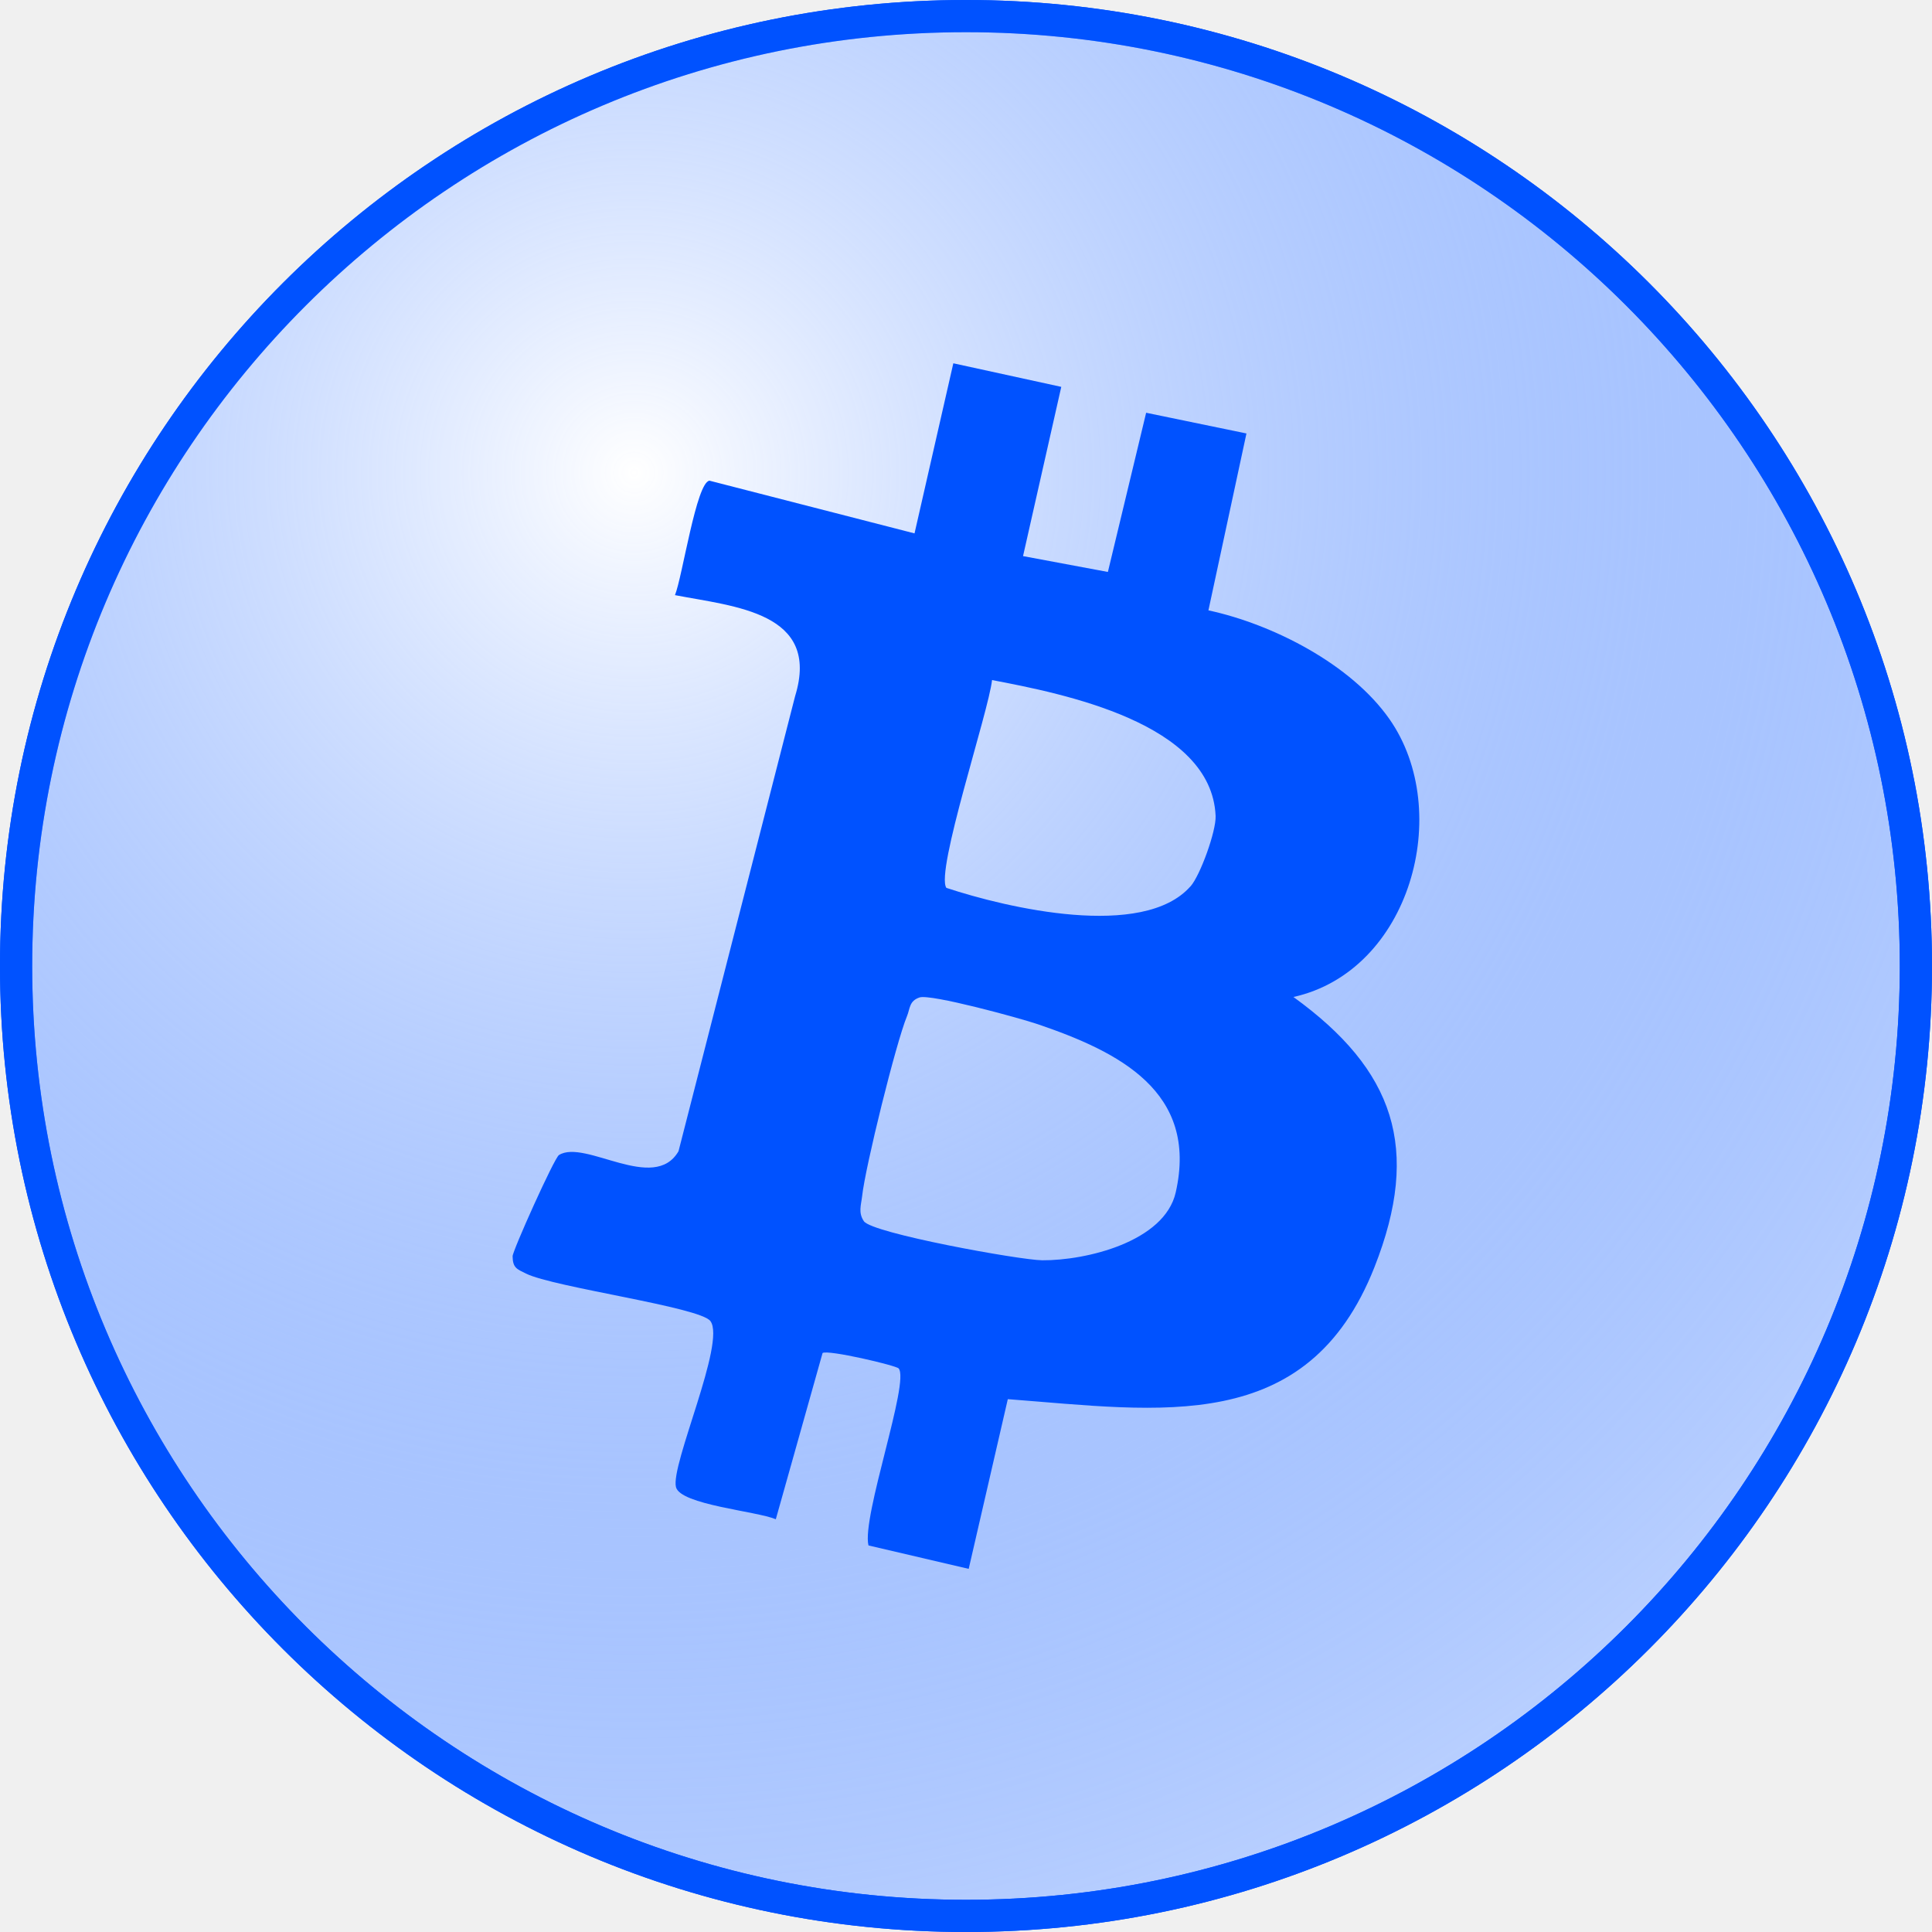
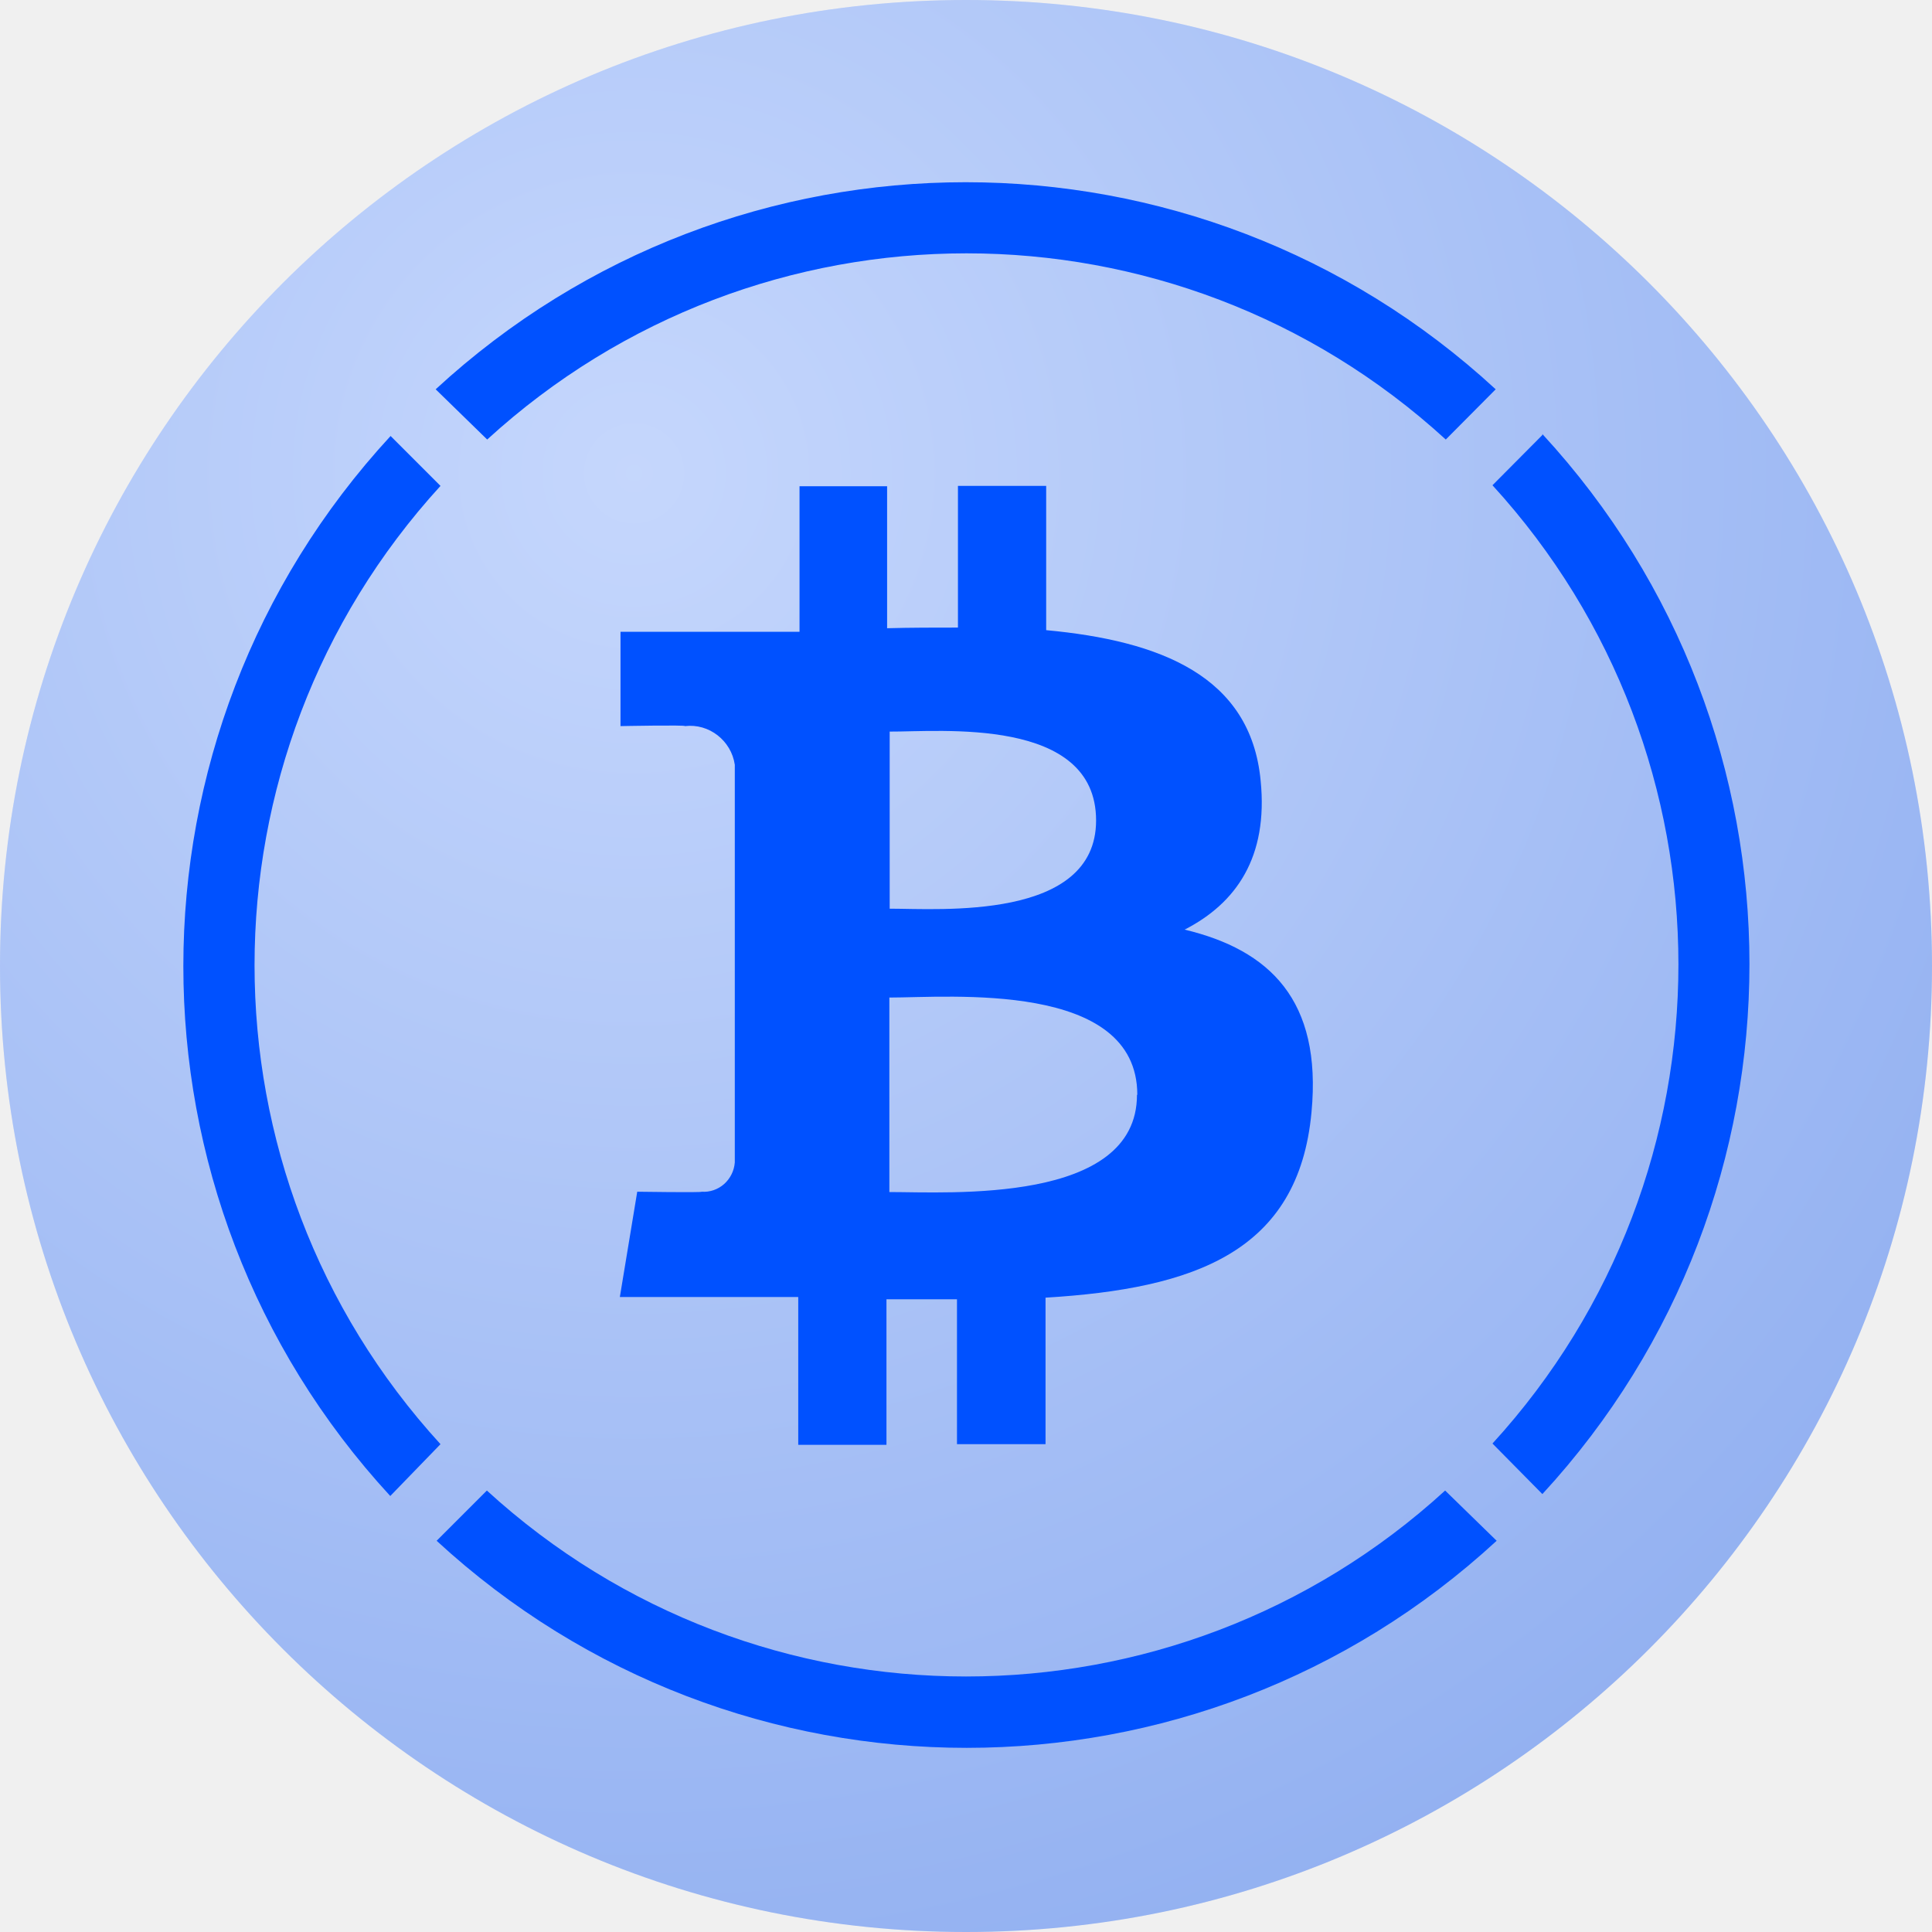
<svg xmlns="http://www.w3.org/2000/svg" viewBox="0 0 600 600">
-   <circle fill="white" cx="300" cy="300" r="295" stroke="#0052FF" stroke-width="10" />
-   <circle fill="url(#gradient)" cx="300" cy="300" r="295" stroke="#0052FF" stroke-width="10" />
-   <g transform="matrix(2.4,0,0,2.4,0,0)">
-     <path fill="#0052FF" d="M137.33,50.05l-4.95,21.91,10.98,2.05,4.95-20.6,12.98,2.68-4.92,22.89c8.35,1.8,18.46,6.97,23.43,14.08,8.34,11.93,2.7,32.59-12.43,35.95,13.04,9.43,16.56,19.57,10.48,34.97-8.65,21.89-27.68,18.57-47.44,17.07l-5.06,21.96-12.97-3.03c-.9-3.69,5.39-21.22,3.9-22.91-.33-.38-9.17-2.46-9.84-1.99l-6.05,21.51c-2.48-1.05-12.34-1.87-12.92-4.16-.72-2.88,6.49-18.71,4.46-21.48-1.33-1.82-20.24-4.36-23.87-6.15-1.17-.58-1.71-.73-1.73-2.24,0-.72,5.39-12.72,6-13.1,3.37-2.1,12.3,4.97,15.47-.49l15.09-58.9c3.33-10.85-7.82-11.57-15.55-13.06.96-2.35,2.77-14.63,4.47-14.81l26.53,6.82,5.02-22.01,13.97,3.05ZM154.05,114.7c1.26-1.42,3.33-7.16,3.25-9.11-.51-12.04-19.69-15.83-28.93-17.59-.44,4.09-7.36,24.81-5.91,26.89,7.81,2.59,25.45,6.74,31.58-.19ZM118.99,129.07c-1.36.45-1.22,1.45-1.63,2.43-1.42,3.44-5.39,19.49-5.8,23.27-.13,1.16-.53,2.15.23,3.26,1.07,1.56,20.17,5.02,23.07,5.05,5.67.04,15.83-2.39,17.28-8.79,2.96-13.05-7.39-18.19-17.83-21.75-2.31-.79-13.87-3.95-15.33-3.47Z" />
+   <path d="M300 600a300 300 0 100-600 300 300 0 000 600z" fill="#bdd1fc" />
+   <path d="M300 600a300 300 0 100-600 300 300 0 000 600z" fill="url(#gradient)" fill-opacity=".3" />
+   <g fill="#0051ff">
+     <path d="M479 135.1l-15.5 15.6c77 84.2 77 213.4 0 297.6L479 464a242.8 242.8 0 000-329.2zM151.3 136.5c84.3-77.1 213.4-77.1 297.7 0l15.5-15.6a242.8 242.8 0 00-329.2 0zM136.8 448.5c-77-84.2-77-213.3 0-297.6l-15.5-15.5a242.8 242.8 0 00-.1 329.2zM448.8 462.9c-84.2 77-213.4 77-297.6 0l-15.6 15.6a242.8 242.8 0 00329.2 0z" />
  </g>
+   <path d="M391.5 242.4c-3.1-32.5-31.2-43.4-66.6-46.7v-44.8h-27.4v44c-7.2 0-14.6 0-22 .2V151h-27.2v45.2h-55.6v29.3s20.3-.4 20 0c7.5-.9 14.4 4.5 15.5 12V361c-.2 2.6-1.4 5-3.3 6.7s-4.5 2.6-7 2.4c.3.3-20 0-20 0l-5.4 32.7h55.4v45.9h27.4v-45.2h21.9v45h27.5V403c46.3-2.8 78.6-14.2 82.6-57.6 3.3-34.9-13.1-50.4-39.4-56.7 16-8.2 26-22.5 23.6-46.3zM353.1 340c0 34-58.3 30.2-76.9 30.2v-60.4c18.6 0 77-5.3 77 30.2zm-12.7-85.2c0 31.2-48.7 27.4-64.1 27.4v-55c15.4.1 64.1-4.8 64.1 27.6z" fill="#0051ff" />
  <defs>
-     <radialGradient id="gradient" cx="0" cy="0" r="1" gradientUnits="userSpaceOnUse" gradientTransform="translate(196 143.5) rotate(54.1675) scale(497.082)">
-       <stop stop-color="white" />
-       <stop offset="1" stop-color="#0052FF44" />
+     <radialGradient id="gradient" cx="0" cy="0" gradientTransform="rotate(54.2 -42.3 263.4) scale(497.082)" gradientUnits="userSpaceOnUse" r="1">
+       <stop offset="0" stop-color="#d9e5ff" />
+       <stop offset="1" stop-color="#3267d9" />
    </radialGradient>
  </defs>
</svg>
